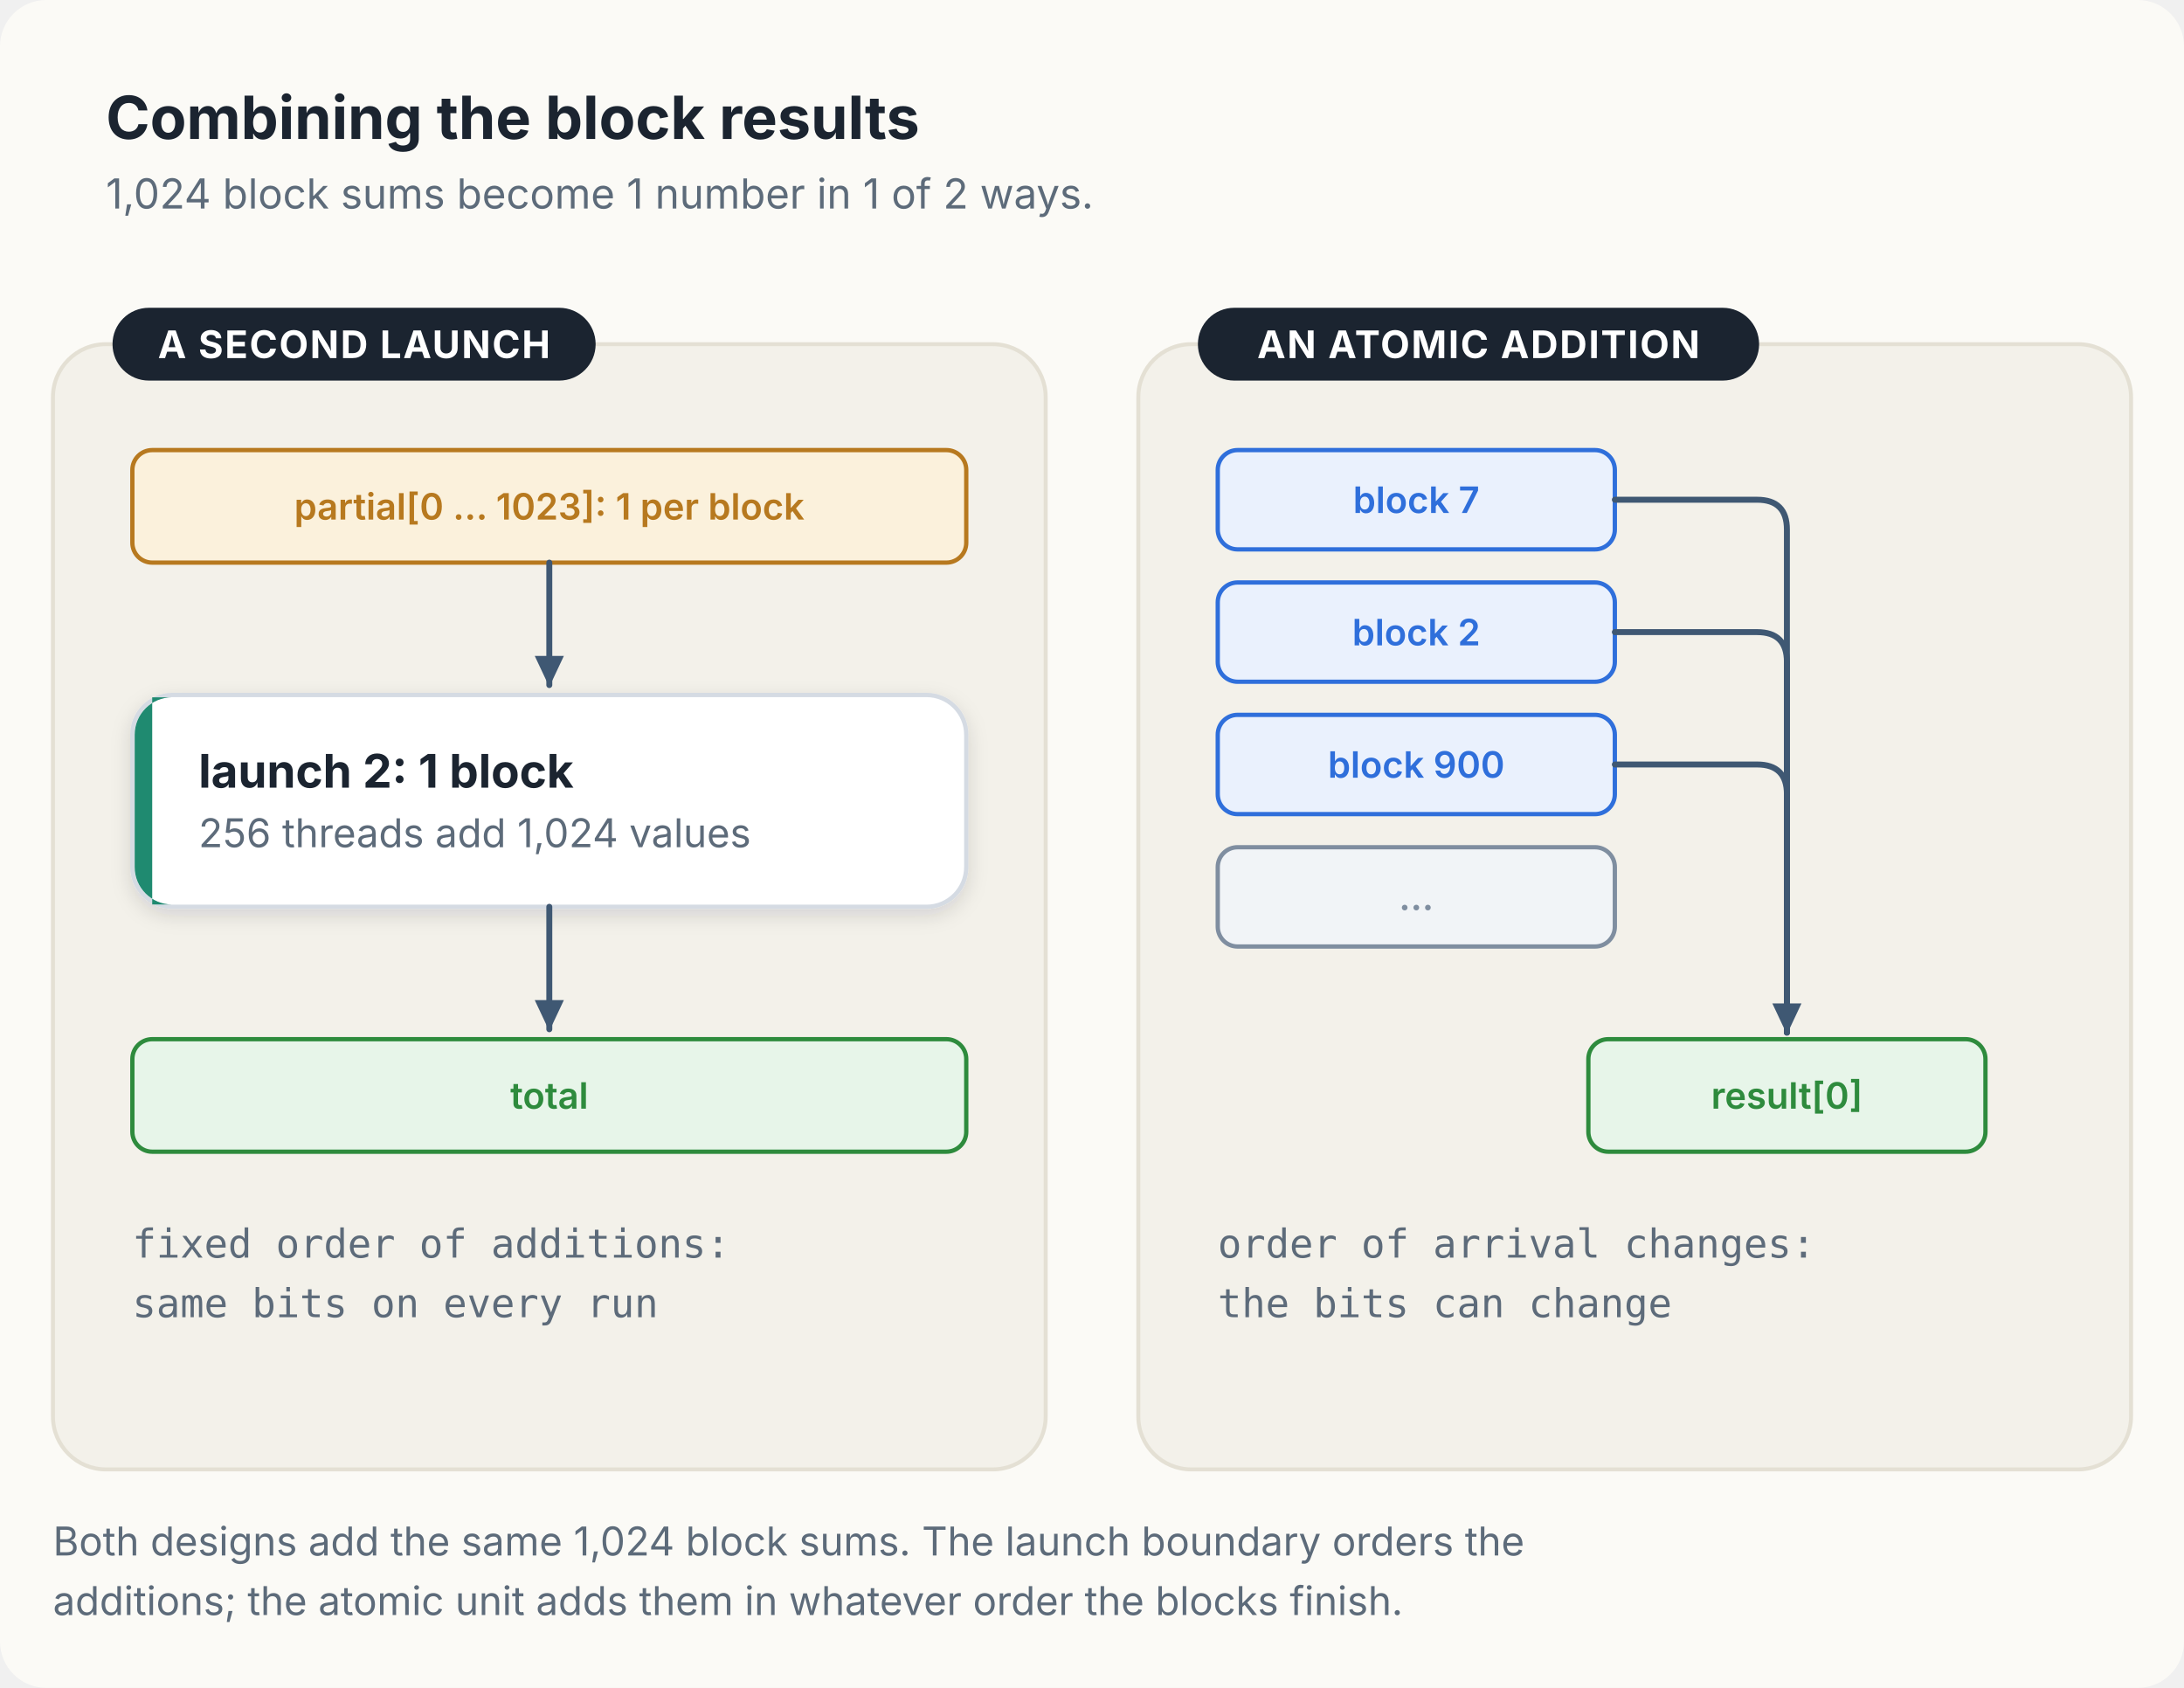
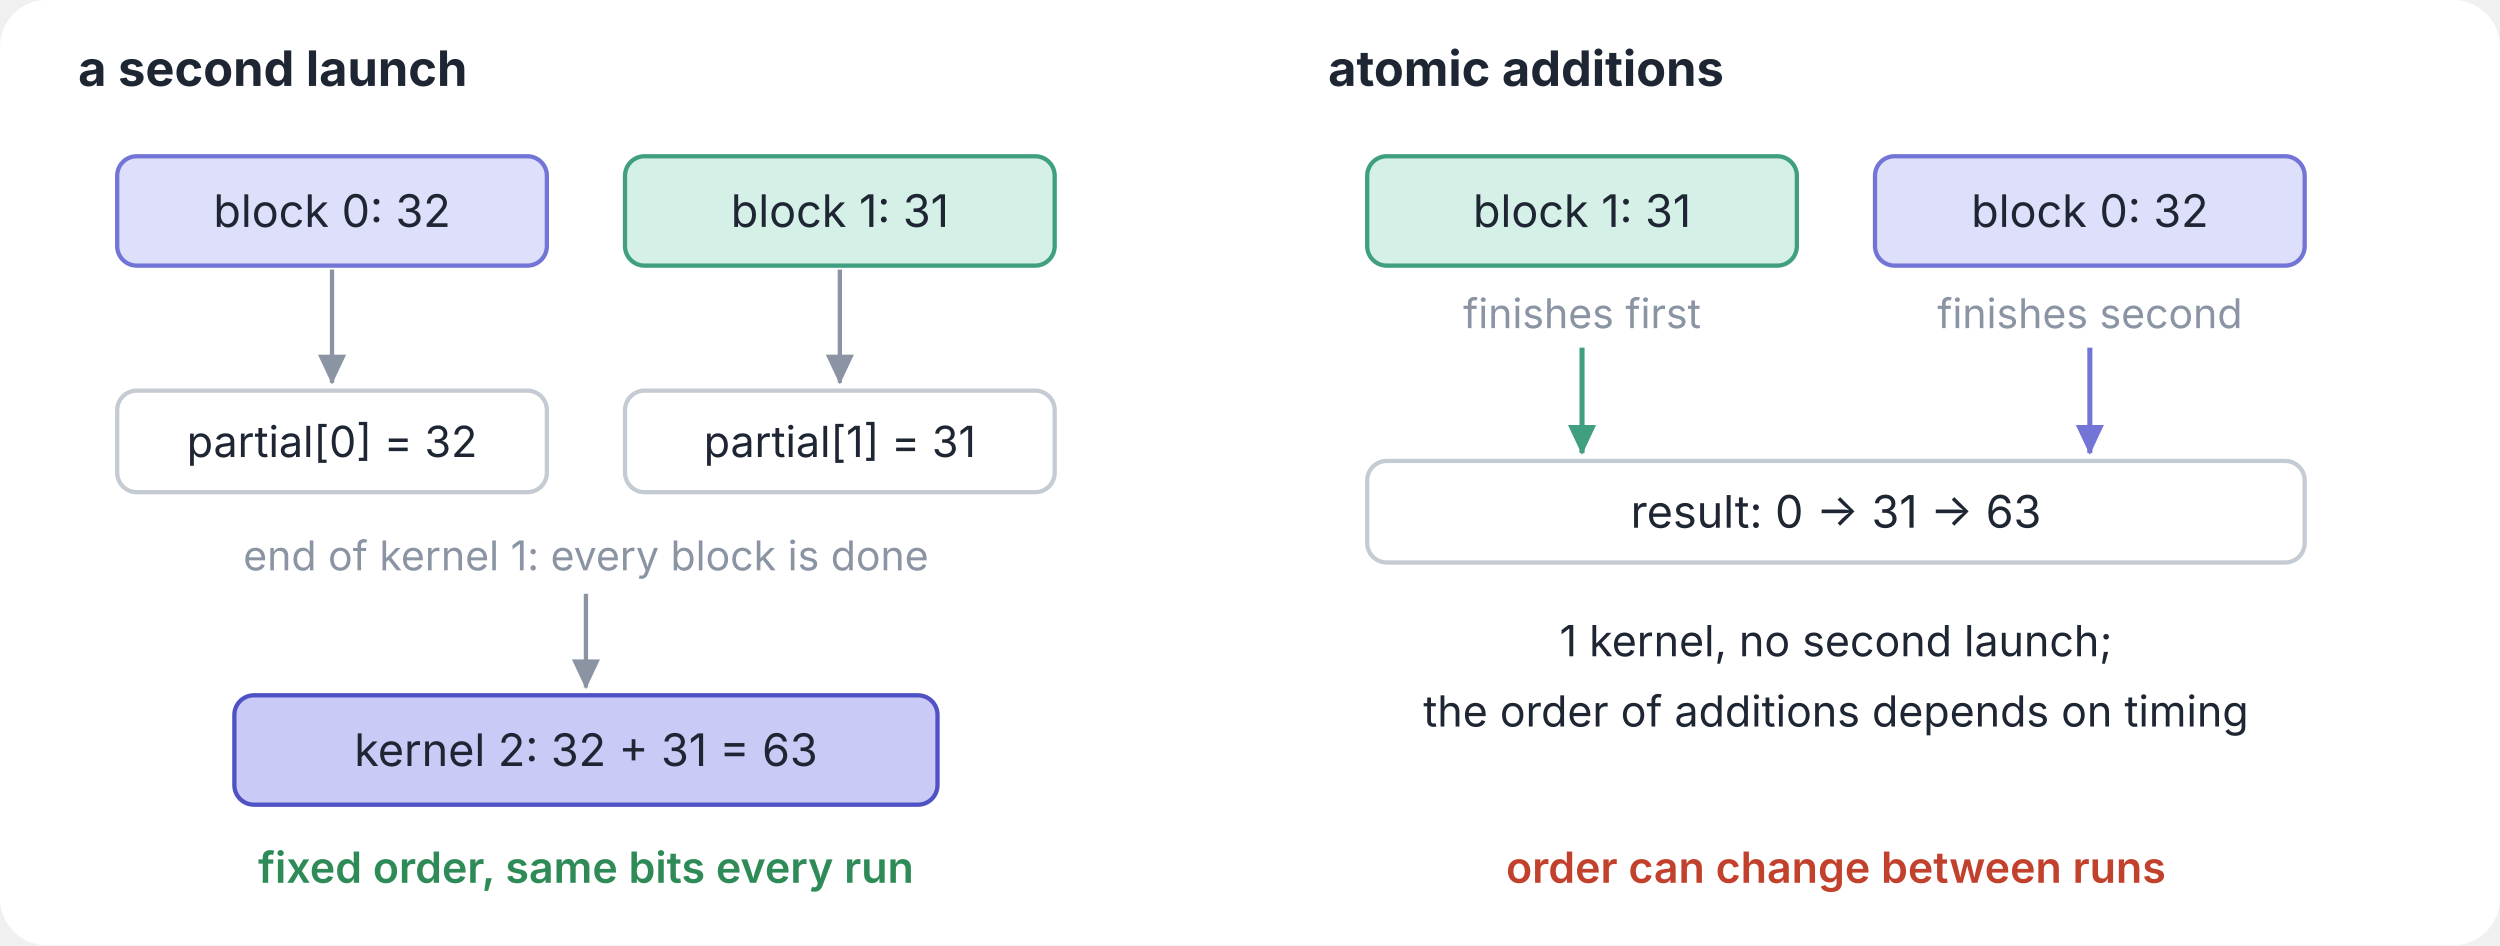
- <svg xmlns="http://www.w3.org/2000/svg" viewBox="0 0 660 510" width="660" height="510" role="img" aria-label="Left: the 1,024 block sums are written to an array, and a second launch of 1 block adds them into total in a fixed order. Right: each block adds its sum into result[0] with an atomic addition, in the order the blocks finish, for example block 7, then block 2, then block 900.">
+ <svg xmlns="http://www.w3.org/2000/svg" viewBox="0 0 640 242" width="640" height="242" role="img" aria-label="2 ways to combine the block sums 32 and 31. Left: each block writes its partial sum, and a second kernel, which starts after every block of the first is done, adds them in a fixed order: 63. Right: each block adds its sum into result with an atomic addition, in the order the blocks finish, here block 1 then block 0: 0, 31, 63.">
  <style>
-     text { font-family: Inter, "Segoe UI", "Helvetica Neue", Helvetica, Arial, sans-serif; fill: #1B2430; }
-     .title { font-size: 18px; font-weight: 650; }
-     .lede { font-size: 12.5px; fill: #5D6B7A; }
-     .name { font-size: 14px; font-weight: 650; }
-     .sub { font-size: 12px; fill: #5D6B7A; }
-     .note { font-size: 12px; fill: #5D6B7A; }
-     .tab { font-size: 11.5px; font-weight: 650; letter-spacing: 0.04em; fill: #5D6B7A; }
-     .mono { font-family: "JetBrains Mono", "SF Mono", Menlo, Consolas, monospace; font-size: 12px; }
-     .dim { fill: #8794A3; }
-     .strong { font-weight: 700; }
-     .trap { fill: #CF4526; font-weight: 700; }
-     .pill { font-size: 11px; font-weight: 600; }
-     .wire { fill: none; stroke: #3F5873; stroke-width: 1.8; stroke-linecap: round; stroke-linejoin: round; }
-     .wire.danger { stroke: #CF4526; stroke-dasharray: 6 5; }
-     .wire.idle { stroke: #7F8EA0; stroke-dasharray: 2 5; }
+     text { font-family: Inter, "Segoe UI", "Helvetica Neue", Helvetica, Arial, sans-serif; }
+     .mono { font-family: "JetBrains Mono", "SF Mono", Menlo, Consolas, monospace; }
  </style>
  <defs>
-     <filter id="lift" x="-10%" y="-10%" width="120%" height="135%">
-       <feDropShadow dx="0" dy="2" stdDeviation="3" flood-color="#1B2430" flood-opacity="0.13" />
-     </filter>
-     <linearGradient id="thor-body" x1="0" y1="0" x2="0" y2="1">
-       <stop offset="0" stop-color="#C6CCD5" />
-       <stop offset="1" stop-color="#979EA9" />
-     </linearGradient>
-     <linearGradient id="switch-body" x1="0" y1="0" x2="0" y2="1">
-       <stop offset="0" stop-color="#3B4656" />
-       <stop offset="1" stop-color="#232B37" />
-     </linearGradient>
-     <marker id="head" viewBox="0 0 10 10" refX="8.5" refY="5" markerUnits="userSpaceOnUse" markerWidth="11" markerHeight="11" orient="auto">
-       <path d="M0.5,1 L9,5 L0.5,9 Z" fill="#3F5873" />
+     <marker id="m-hi" viewBox="0 0 10 10" refX="8.5" refY="5" markerUnits="userSpaceOnUse" markerWidth="9" markerHeight="9" orient="auto">
+       <path d="M0.5,1 L9,5 L0.5,9 Z" fill="#4F52C4" />
    </marker>
-     <marker id="head-danger" viewBox="0 0 10 10" refX="8.5" refY="5" markerUnits="userSpaceOnUse" markerWidth="11" markerHeight="11" orient="auto">
-       <path d="M0.5,1 L9,5 L0.5,9 Z" fill="#CF4526" />
+     <marker id="m-grey" viewBox="0 0 10 10" refX="8.5" refY="5" markerUnits="userSpaceOnUse" markerWidth="9" markerHeight="9" orient="auto">
+       <path d="M0.5,1 L9,5 L0.5,9 Z" fill="#8A94A3" />
    </marker>
-     <marker id="head-idle" viewBox="0 0 10 10" refX="8.5" refY="5" markerUnits="userSpaceOnUse" markerWidth="11" markerHeight="11" orient="auto">
-       <path d="M0.5,1 L9,5 L0.5,9 Z" fill="#7F8EA0" />
+     <marker id="m-red" viewBox="0 0 10 10" refX="8.5" refY="5" markerUnits="userSpaceOnUse" markerWidth="9" markerHeight="9" orient="auto">
+       <path d="M0.5,1 L9,5 L0.5,9 Z" fill="#C2412D" />
+     </marker>
+     <marker id="m-ink" viewBox="0 0 10 10" refX="8.5" refY="5" markerUnits="userSpaceOnUse" markerWidth="9" markerHeight="9" orient="auto">
+       <path d="M0.5,1 L9,5 L0.5,9 Z" fill="#1F2633" />
+     </marker>
+     <marker id="m-green" viewBox="0 0 10 10" refX="8.5" refY="5" markerUnits="userSpaceOnUse" markerWidth="9" markerHeight="9" orient="auto">
+       <path d="M0.5,1 L9,5 L0.5,9 Z" fill="#2E8B57" />
+     </marker>
+     <marker id="m-blue" viewBox="0 0 10 10" refX="8.5" refY="5" markerUnits="userSpaceOnUse" markerWidth="9" markerHeight="9" orient="auto">
+       <path d="M0.5,1 L9,5 L0.5,9 Z" fill="#7275D6" />
+     </marker>
+     <marker id="m-mint" viewBox="0 0 10 10" refX="8.5" refY="5" markerUnits="userSpaceOnUse" markerWidth="9" markerHeight="9" orient="auto">
+       <path d="M0.5,1 L9,5 L0.5,9 Z" fill="#3F9F80" />
+     </marker>
+     <marker id="m-peach" viewBox="0 0 10 10" refX="8.5" refY="5" markerUnits="userSpaceOnUse" markerWidth="9" markerHeight="9" orient="auto">
+       <path d="M0.5,1 L9,5 L0.5,9 Z" fill="#D98654" />
+     </marker>
+     <marker id="m-pink" viewBox="0 0 10 10" refX="8.5" refY="5" markerUnits="userSpaceOnUse" markerWidth="9" markerHeight="9" orient="auto">
+       <path d="M0.5,1 L9,5 L0.5,9 Z" fill="#CC6A91" />
    </marker>
  </defs>
-   <rect width="660" height="510" rx="14" fill="#FBFAF6" />
-   <text x="32.0" y="42.0" class="title" text-anchor="start" xml:space="preserve">Combining the block results</text>
-   <text x="32.0" y="63.0" class="lede" text-anchor="start" xml:space="preserve">1,024 block sums become 1 number in 1 of 2 ways.</text>
-   <rect x="16" y="104" width="300" height="340" rx="16" fill="#F3F1EA" stroke="#E4E0D4" stroke-width="1.2" />
-   <rect x="34" y="93" width="146.0" height="22" rx="11" fill="#1B2430" />
-   <text x="107.0" y="108.2" class="tab" text-anchor="middle" style="fill:#FFFFFF" xml:space="preserve">A SECOND LAUNCH</text>
-   <rect x="344" y="104" width="300" height="340" rx="16" fill="#F3F1EA" stroke="#E4E0D4" stroke-width="1.2" />
-   <rect x="362" y="93" width="169.6" height="22" rx="11" fill="#1B2430" />
-   <text x="446.8" y="108.2" class="tab" text-anchor="middle" style="fill:#FFFFFF" xml:space="preserve">AN ATOMIC ADDITION</text>
-   <rect x="40.0" y="136.0" width="252.0" height="34.0" rx="6" fill="#FBF1DC" stroke="#B7791F" stroke-width="1.3" />
-   <text x="166.0" y="157.0" class="pill" text-anchor="middle" style="fill:#B7791F" xml:space="preserve">partial[0 … 1023]: 1 per block</text>
-   <path d="M166,170 V207" fill="none" stroke="#3F5873" stroke-width="1.8" stroke-linecap="round" marker-end="url(#head)" />
-   <rect x="40" y="210" width="252" height="64" rx="12" fill="#FFFFFF" stroke="#D5DBE3" stroke-width="1.3" filter="url(#lift)" />
-   <path d="M52,210.7 H46 V273.3 H52 A11.3,11.3 0 0 1 40.7,262 V222 A11.3,11.3 0 0 1 52,210.7 Z" fill="#1F8A70" />
-   <text x="60.0" y="238.0" class="name" text-anchor="start" xml:space="preserve">launch 2: 1 block</text>
-   <text x="60.0" y="256.0" class="sub" text-anchor="start" xml:space="preserve">256 threads add 1,024 values</text>
-   <path d="M166,274 V311" fill="none" stroke="#3F5873" stroke-width="1.8" stroke-linecap="round" marker-end="url(#head)" />
-   <rect x="40.0" y="314.0" width="252.0" height="34.0" rx="6" fill="#E7F5E9" stroke="#2E8B3D" stroke-width="1.3" />
-   <text x="166.0" y="335.0" class="pill" text-anchor="middle" style="fill:#2E8B3D" xml:space="preserve">total</text>
-   <text x="40.0" y="380.0" class="mono" text-anchor="start" style="fill:#5D6B7A" xml:space="preserve">fixed order of additions:</text>
-   <text x="40.0" y="398.0" class="mono" text-anchor="start" style="fill:#5D6B7A" xml:space="preserve">same bits on every run</text>
-   <rect x="368.0" y="136.0" width="120.0" height="30.0" rx="6" fill="#EAF1FD" stroke="#2F6FDB" stroke-width="1.3" />
-   <text x="428.0" y="155.0" class="pill" text-anchor="middle" style="fill:#2F6FDB" xml:space="preserve">block 7</text>
-   <path class="wire" d="M488,151 L531,151 Q540,151 540,160 L540,312" marker-end="url(#head)" />
-   <rect x="368.0" y="176.0" width="120.0" height="30.0" rx="6" fill="#EAF1FD" stroke="#2F6FDB" stroke-width="1.3" />
-   <text x="428.0" y="195.0" class="pill" text-anchor="middle" style="fill:#2F6FDB" xml:space="preserve">block 2</text>
-   <path class="wire" d="M488,191 L531,191 Q540,191 540,200 L540,312" />
-   <rect x="368.0" y="216.0" width="120.0" height="30.0" rx="6" fill="#EAF1FD" stroke="#2F6FDB" stroke-width="1.3" />
-   <text x="428.0" y="235.0" class="pill" text-anchor="middle" style="fill:#2F6FDB" xml:space="preserve">block 900</text>
-   <path class="wire" d="M488,231 L531,231 Q540,231 540,240 L540,312" />
-   <rect x="368.0" y="256.0" width="120.0" height="30.0" rx="6" fill="#F1F4F7" stroke="#7F8EA0" stroke-width="1.3" />
-   <text x="428.0" y="275.0" class="pill" text-anchor="middle" style="fill:#7F8EA0" xml:space="preserve">…</text>
-   <rect x="480.0" y="314.0" width="120.0" height="34.0" rx="6" fill="#E7F5E9" stroke="#2E8B3D" stroke-width="1.3" />
-   <text x="540.0" y="335.0" class="pill" text-anchor="middle" style="fill:#2E8B3D" xml:space="preserve">result[0]</text>
-   <text x="368.0" y="380.0" class="mono" text-anchor="start" style="fill:#5D6B7A" xml:space="preserve">order of arrival changes:</text>
-   <text x="368.0" y="398.0" class="mono" text-anchor="start" style="fill:#5D6B7A" xml:space="preserve">the bits can change</text>
-   <text x="16.0" y="470.0" class="note" text-anchor="start" xml:space="preserve">Both designs add the same 1,024 block sums. The launch boundary orders the</text>
-   <text x="16.0" y="488.0" class="note" text-anchor="start" xml:space="preserve">additions; the atomic unit adds them in whatever order the blocks finish.</text>
+   <rect width="640" height="242" rx="12" fill="#FFFFFF" />
+   <text x="20.0" y="22.0" font-size="12.5" fill="#1F2633" text-anchor="start" font-weight="700" xml:space="preserve">a second launch</text>
+   <text x="340.0" y="22.0" font-size="12.5" fill="#1F2633" text-anchor="start" font-weight="700" xml:space="preserve">atomic additions</text>
+   <rect x="30.0" y="40.0" width="110.0" height="28.0" rx="5" fill="#DEDFFA" stroke="#7275D6" stroke-width="1.1" />
+   <text x="85.0" y="58.1" font-size="11.5" fill="#1F2633" text-anchor="middle" font-weight="400" xml:space="preserve">block 0: 32</text>
+   <rect x="160.0" y="40.0" width="110.0" height="28.0" rx="5" fill="#D5F0E6" stroke="#3F9F80" stroke-width="1.1" />
+   <text x="215.0" y="58.1" font-size="11.5" fill="#1F2633" text-anchor="middle" font-weight="400" xml:space="preserve">block 1: 31</text>
+   <line x1="85.0" y1="69.0" x2="85.0" y2="98.0" stroke="#8A94A3" stroke-width="1.1" marker-end="url(#m-grey)" />
+   <line x1="215.0" y1="69.0" x2="215.0" y2="98.0" stroke="#8A94A3" stroke-width="1.1" marker-end="url(#m-grey)" />
+   <rect x="30.0" y="100.0" width="110.0" height="26.0" rx="5" fill="#FFFFFF" stroke="#C5CBD3" stroke-width="1.1" />
+   <text x="85.0" y="117.0" font-size="11" fill="#1F2633" text-anchor="middle" font-weight="400" xml:space="preserve">partial[0] = 32</text>
+   <rect x="160.0" y="100.0" width="110.0" height="26.0" rx="5" fill="#FFFFFF" stroke="#C5CBD3" stroke-width="1.1" />
+   <text x="215.0" y="117.0" font-size="11" fill="#1F2633" text-anchor="middle" font-weight="400" xml:space="preserve">partial[1] = 31</text>
+   <text x="150.0" y="146.0" font-size="10.5" fill="#8A94A3" text-anchor="middle" font-weight="400" xml:space="preserve">end of kernel 1: every block is done</text>
+   <line x1="150.0" y1="152.0" x2="150.0" y2="176.0" stroke="#8A94A3" stroke-width="1.1" marker-end="url(#m-grey)" />
+   <rect x="60.0" y="178.0" width="180.0" height="28.0" rx="5" fill="#C9CAF6" stroke="#4F52C4" stroke-width="1.1" />
+   <text x="150.0" y="196.1" font-size="11.5" fill="#1F2633" text-anchor="middle" font-weight="400" xml:space="preserve">kernel 2: 32 + 31 = 63</text>
+   <text x="150.0" y="226.0" font-size="11" fill="#2E8B57" text-anchor="middle" font-weight="600" xml:space="preserve">fixed order, same bits every run</text>
+   <rect x="350.0" y="40.0" width="110.0" height="28.0" rx="5" fill="#D5F0E6" stroke="#3F9F80" stroke-width="1.1" />
+   <text x="405.0" y="58.1" font-size="11.5" fill="#1F2633" text-anchor="middle" font-weight="400" xml:space="preserve">block 1: 31</text>
+   <rect x="480.0" y="40.0" width="110.0" height="28.0" rx="5" fill="#DEDFFA" stroke="#7275D6" stroke-width="1.1" />
+   <text x="535.0" y="58.1" font-size="11.5" fill="#1F2633" text-anchor="middle" font-weight="400" xml:space="preserve">block 0: 32</text>
+   <text x="405.0" y="84.0" font-size="10.5" fill="#8A94A3" text-anchor="middle" font-weight="400" xml:space="preserve">finishes first</text>
+   <text x="535.0" y="84.0" font-size="10.5" fill="#8A94A3" text-anchor="middle" font-weight="400" xml:space="preserve">finishes second</text>
+   <line x1="405.0" y1="89.0" x2="405.0" y2="116.0" stroke="#3F9F80" stroke-width="1.3" marker-end="url(#m-mint)" />
+   <line x1="535.0" y1="89.0" x2="535.0" y2="116.0" stroke="#7275D6" stroke-width="1.3" marker-end="url(#m-blue)" />
+   <rect x="350.0" y="118.0" width="240.0" height="26.0" rx="5" fill="#FFFFFF" stroke="#C5CBD3" stroke-width="1.1" />
+   <text x="470.0" y="135.1" font-size="11.5" fill="#1F2633" text-anchor="middle" font-weight="400" xml:space="preserve">result: 0 → 31 → 63</text>
+   <text x="470.0" y="168.0" font-size="11" fill="#1F2633" text-anchor="middle" font-weight="400" xml:space="preserve">1 kernel, no second launch;</text>
+   <text x="470.0" y="186.0" font-size="11" fill="#1F2633" text-anchor="middle" font-weight="400" xml:space="preserve">the order of additions depends on timing</text>
+   <text x="470.0" y="226.0" font-size="11" fill="#C2412D" text-anchor="middle" font-weight="600" xml:space="preserve">order can change between runs</text>
</svg>
